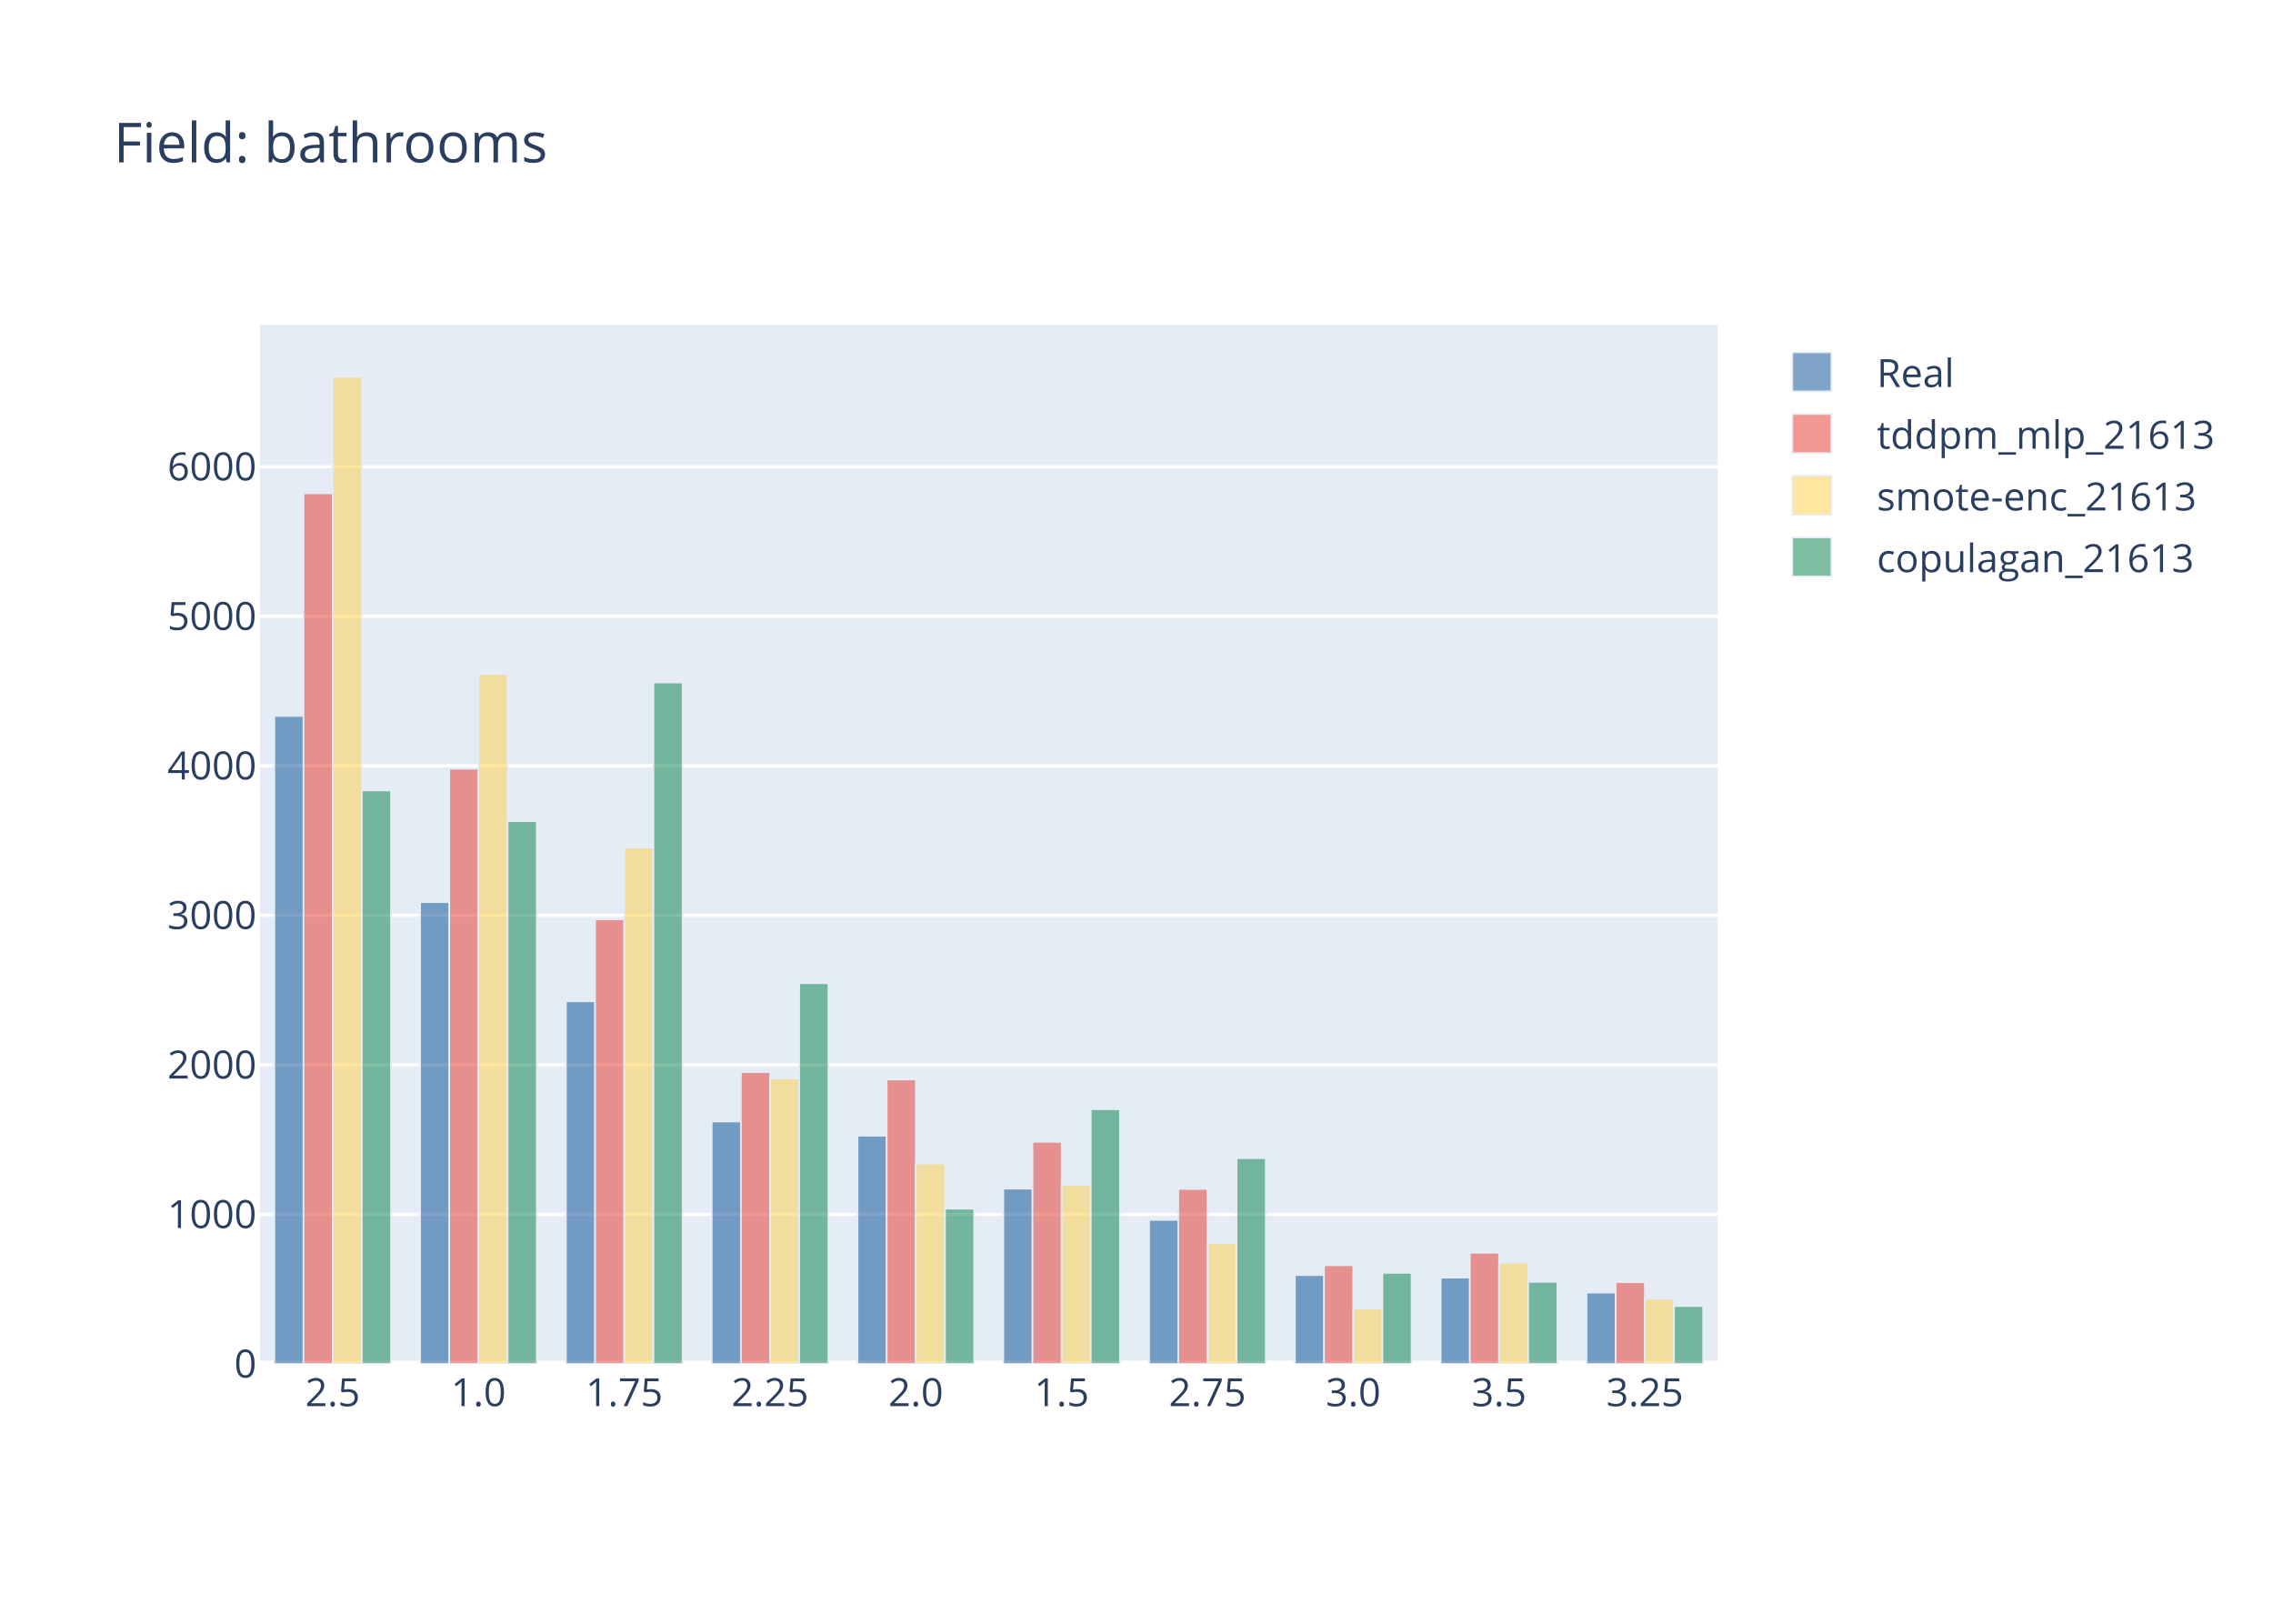
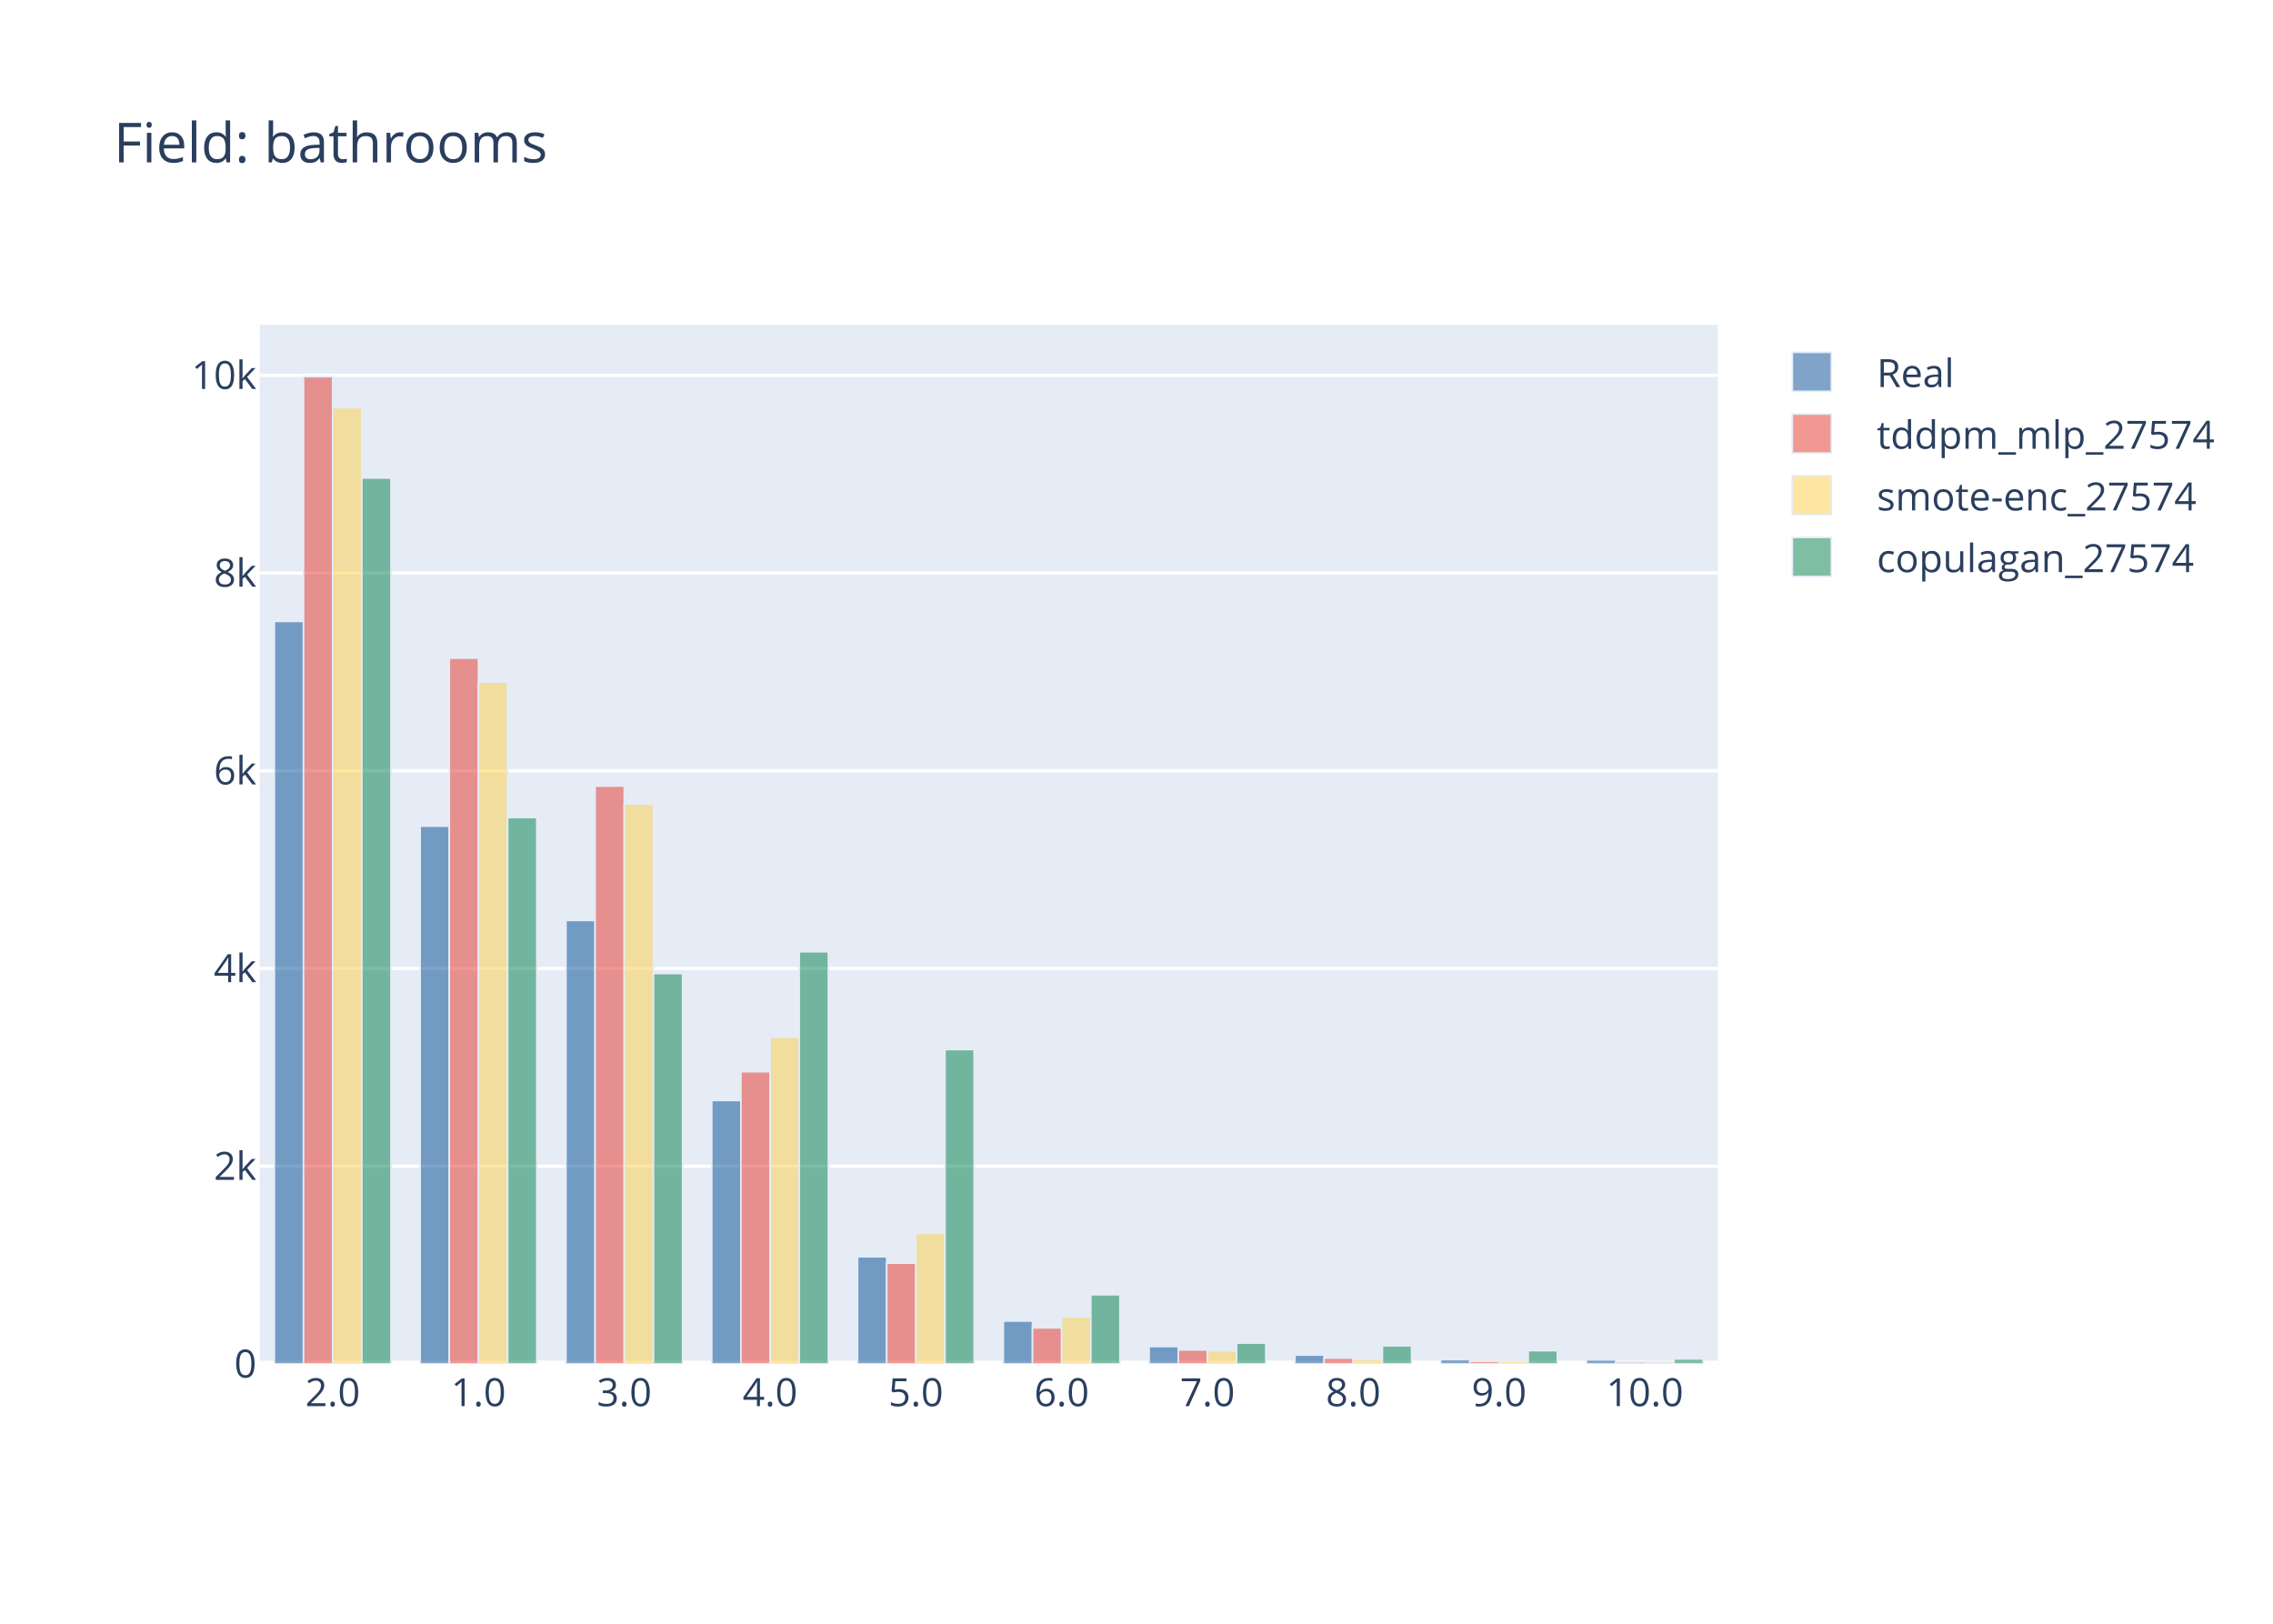
- <svg xmlns="http://www.w3.org/2000/svg" class="main-svg" width="700" height="500" style="" viewBox="0 0 700 500">
+ <svg xmlns="http://www.w3.org/2000/svg" class="main-svg" width="700" height="500" viewBox="0 0 700 500" style="">
  <rect x="0" y="0" width="700" height="500" style="fill: rgb(255, 255, 255); fill-opacity: 1;" />
-   <defs id="defs-7594fa">
+   <defs id="defs-13fddf">
    <g class="clips">
-       <clipPath id="clip7594faxyplot" class="plotclip">
+       <clipPath id="clip13fddfxyplot" class="plotclip">
        <rect width="449" height="320" />
      </clipPath>
-       <clipPath class="axesclip" id="clip7594fax">
+       <clipPath class="axesclip" id="clip13fddfx">
        <rect x="80" y="0" width="449" height="500" />
      </clipPath>
-       <clipPath class="axesclip" id="clip7594fay">
+       <clipPath class="axesclip" id="clip13fddfy">
        <rect x="0" y="100" width="700" height="320" />
      </clipPath>
-       <clipPath class="axesclip" id="clip7594faxy">
+       <clipPath class="axesclip" id="clip13fddfxy">
        <rect x="80" y="100" width="449" height="320" />
      </clipPath>
    </g>
    <g class="gradients" />
    <g class="patterns" />
  </defs>
  <g class="bglayer">
    <rect class="bg" x="80" y="100" width="449" height="320" style="fill: rgb(229, 236, 246); fill-opacity: 1; stroke-width: 0;" />
  </g>
  <g class="layer-below">
    <g class="imagelayer" />
    <g class="shapelayer" />
  </g>
  <g class="cartesianlayer">
    <g class="subplot xy">
      <g class="layer-subplot">
        <g class="shapelayer" />
        <g class="imagelayer" />
      </g>
      <g class="minor-gridlayer">
        <g class="x" />
        <g class="y" />
      </g>
      <g class="gridlayer">
        <g class="x" />
        <g class="y">
-           <path class="ygrid crisp" transform="translate(0,373.95)" d="M80,0h449" style="stroke: rgb(255, 255, 255); stroke-opacity: 1; stroke-width: 1px;" />
-           <path class="ygrid crisp" transform="translate(0,327.91)" d="M80,0h449" style="stroke: rgb(255, 255, 255); stroke-opacity: 1; stroke-width: 1px;" />
-           <path class="ygrid crisp" transform="translate(0,281.86)" d="M80,0h449" style="stroke: rgb(255, 255, 255); stroke-opacity: 1; stroke-width: 1px;" />
-           <path class="ygrid crisp" transform="translate(0,235.81)" d="M80,0h449" style="stroke: rgb(255, 255, 255); stroke-opacity: 1; stroke-width: 1px;" />
-           <path class="ygrid crisp" transform="translate(0,189.77)" d="M80,0h449" style="stroke: rgb(255, 255, 255); stroke-opacity: 1; stroke-width: 1px;" />
-           <path class="ygrid crisp" transform="translate(0,143.72)" d="M80,0h449" style="stroke: rgb(255, 255, 255); stroke-opacity: 1; stroke-width: 1px;" />
+           <path class="ygrid crisp" transform="translate(0,359.11)" d="M80,0h449" style="stroke: rgb(255, 255, 255); stroke-opacity: 1; stroke-width: 1px;" />
+           <path class="ygrid crisp" transform="translate(0,298.23)" d="M80,0h449" style="stroke: rgb(255, 255, 255); stroke-opacity: 1; stroke-width: 1px;" />
+           <path class="ygrid crisp" transform="translate(0,237.34)" d="M80,0h449" style="stroke: rgb(255, 255, 255); stroke-opacity: 1; stroke-width: 1px;" />
+           <path class="ygrid crisp" transform="translate(0,176.46)" d="M80,0h449" style="stroke: rgb(255, 255, 255); stroke-opacity: 1; stroke-width: 1px;" />
+           <path class="ygrid crisp" transform="translate(0,115.57)" d="M80,0h449" style="stroke: rgb(255, 255, 255); stroke-opacity: 1; stroke-width: 1px;" />
        </g>
      </g>
      <g class="zerolinelayer">
        <path class="yzl zl crisp" transform="translate(0,420)" d="M80,0h449" style="stroke: rgb(255, 255, 255); stroke-opacity: 1; stroke-width: 2px;" />
      </g>
      <path class="xlines-below" />
      <path class="ylines-below" />
      <g class="overlines-below" />
      <g class="xaxislayer-below" />
      <g class="yaxislayer-below" />
      <g class="overaxes-below" />
-       <g class="plot" transform="translate(80,100)" clip-path="url(#clip7594faxyplot)">
+       <g class="plot" transform="translate(80,100)" clip-path="url(#clip13fddfxyplot)">
        <g class="barlayer mlayer">
          <g class="trace bars" style="opacity: 1;">
            <g class="points">
              <g class="point">
-                 <path d="M4.49,320V120.48H13.47V320Z" style="vector-effect: non-scaling-stroke; opacity: 1; stroke-width: 0.5px; fill: rgb(0, 75, 147); fill-opacity: 0.5; stroke: rgb(229, 236, 246); stroke-opacity: 1;" />
-               </g>
-               <g class="point">
-                 <path d="M49.39,320V177.81H58.37V320Z" style="vector-effect: non-scaling-stroke; opacity: 1; stroke-width: 0.5px; fill: rgb(0, 75, 147); fill-opacity: 0.5; stroke: rgb(229, 236, 246); stroke-opacity: 1;" />
-               </g>
-               <g class="point">
-                 <path d="M94.29,320V208.34H103.27V320Z" style="vector-effect: non-scaling-stroke; opacity: 1; stroke-width: 0.5px; fill: rgb(0, 75, 147); fill-opacity: 0.5; stroke: rgb(229, 236, 246); stroke-opacity: 1;" />
-               </g>
-               <g class="point">
-                 <path d="M139.19,320V245.36H148.17V320Z" style="vector-effect: non-scaling-stroke; opacity: 1; stroke-width: 0.5px; fill: rgb(0, 75, 147); fill-opacity: 0.5; stroke: rgb(229, 236, 246); stroke-opacity: 1;" />
-               </g>
-               <g class="point">
-                 <path d="M184.09,320V249.73H193.07V320Z" style="vector-effect: non-scaling-stroke; opacity: 1; stroke-width: 0.5px; fill: rgb(0, 75, 147); fill-opacity: 0.5; stroke: rgb(229, 236, 246); stroke-opacity: 1;" />
-               </g>
-               <g class="point">
-                 <path d="M228.99,320V266.03H237.97V320Z" style="vector-effect: non-scaling-stroke; opacity: 1; stroke-width: 0.5px; fill: rgb(0, 75, 147); fill-opacity: 0.5; stroke: rgb(229, 236, 246); stroke-opacity: 1;" />
-               </g>
-               <g class="point">
-                 <path d="M273.89,320V275.66H282.87V320Z" style="vector-effect: non-scaling-stroke; opacity: 1; stroke-width: 0.5px; fill: rgb(0, 75, 147); fill-opacity: 0.5; stroke: rgb(229, 236, 246); stroke-opacity: 1;" />
-               </g>
-               <g class="point">
-                 <path d="M318.79,320V292.65H327.77V320Z" style="vector-effect: non-scaling-stroke; opacity: 1; stroke-width: 0.5px; fill: rgb(0, 75, 147); fill-opacity: 0.5; stroke: rgb(229, 236, 246); stroke-opacity: 1;" />
-               </g>
-               <g class="point">
-                 <path d="M363.69,320V293.43H372.67V320Z" style="vector-effect: non-scaling-stroke; opacity: 1; stroke-width: 0.5px; fill: rgb(0, 75, 147); fill-opacity: 0.5; stroke: rgb(229, 236, 246); stroke-opacity: 1;" />
-               </g>
-               <g class="point">
-                 <path d="M408.59,320V298.04H417.57V320Z" style="vector-effect: non-scaling-stroke; opacity: 1; stroke-width: 0.5px; fill: rgb(0, 75, 147); fill-opacity: 0.5; stroke: rgb(229, 236, 246); stroke-opacity: 1;" />
+                 <path d="M4.49,320V91.35H13.47V320Z" style="vector-effect: non-scaling-stroke; opacity: 1; stroke-width: 0.5px; fill: rgb(0, 75, 147); fill-opacity: 0.5; stroke: rgb(229, 236, 246); stroke-opacity: 1;" />
+               </g>
+               <g class="point">
+                 <path d="M49.39,320V154.39H58.37V320Z" style="vector-effect: non-scaling-stroke; opacity: 1; stroke-width: 0.5px; fill: rgb(0, 75, 147); fill-opacity: 0.5; stroke: rgb(229, 236, 246); stroke-opacity: 1;" />
+               </g>
+               <g class="point">
+                 <path d="M94.29,320V183.43H103.27V320Z" style="vector-effect: non-scaling-stroke; opacity: 1; stroke-width: 0.5px; fill: rgb(0, 75, 147); fill-opacity: 0.5; stroke: rgb(229, 236, 246); stroke-opacity: 1;" />
+               </g>
+               <g class="point">
+                 <path d="M139.19,320V238.87H148.17V320Z" style="vector-effect: non-scaling-stroke; opacity: 1; stroke-width: 0.5px; fill: rgb(0, 75, 147); fill-opacity: 0.5; stroke: rgb(229, 236, 246); stroke-opacity: 1;" />
+               </g>
+               <g class="point">
+                 <path d="M184.09,320V287H193.07V320Z" style="vector-effect: non-scaling-stroke; opacity: 1; stroke-width: 0.5px; fill: rgb(0, 75, 147); fill-opacity: 0.5; stroke: rgb(229, 236, 246); stroke-opacity: 1;" />
+               </g>
+               <g class="point">
+                 <path d="M228.99,320V306.79H237.97V320Z" style="vector-effect: non-scaling-stroke; opacity: 1; stroke-width: 0.5px; fill: rgb(0, 75, 147); fill-opacity: 0.5; stroke: rgb(229, 236, 246); stroke-opacity: 1;" />
+               </g>
+               <g class="point">
+                 <path d="M273.89,320V314.64H282.87V320Z" style="vector-effect: non-scaling-stroke; opacity: 1; stroke-width: 0.5px; fill: rgb(0, 75, 147); fill-opacity: 0.5; stroke: rgb(229, 236, 246); stroke-opacity: 1;" />
+               </g>
+               <g class="point">
+                 <path d="M318.79,320V317.26H327.77V320Z" style="vector-effect: non-scaling-stroke; opacity: 1; stroke-width: 0.5px; fill: rgb(0, 75, 147); fill-opacity: 0.5; stroke: rgb(229, 236, 246); stroke-opacity: 1;" />
+               </g>
+               <g class="point">
+                 <path d="M363.69,320V318.66H372.67V320Z" style="vector-effect: non-scaling-stroke; opacity: 1; stroke-width: 0.5px; fill: rgb(0, 75, 147); fill-opacity: 0.5; stroke: rgb(229, 236, 246); stroke-opacity: 1;" />
+               </g>
+               <g class="point">
+                 <path d="M408.59,320V318.75H417.57V320Z" style="vector-effect: non-scaling-stroke; opacity: 1; stroke-width: 0.5px; fill: rgb(0, 75, 147); fill-opacity: 0.5; stroke: rgb(229, 236, 246); stroke-opacity: 1;" />
              </g>
            </g>
          </g>
          <g class="trace bars" style="opacity: 1;">
            <g class="points">
              <g class="point">
-                 <path d="M58.37,320V136.73H67.35V320Z" style="vector-effect: non-scaling-stroke; opacity: 1; stroke-width: 0.5px; fill: rgb(230, 51, 41); fill-opacity: 0.5; stroke: rgb(229, 236, 246); stroke-opacity: 1;" />
-               </g>
-               <g class="point">
-                 <path d="M237.97,320V251.62H246.95V320Z" style="vector-effect: non-scaling-stroke; opacity: 1; stroke-width: 0.5px; fill: rgb(230, 51, 41); fill-opacity: 0.5; stroke: rgb(229, 236, 246); stroke-opacity: 1;" />
-               </g>
-               <g class="point">
-                 <path d="M103.27,320V183.1H112.25V320Z" style="vector-effect: non-scaling-stroke; opacity: 1; stroke-width: 0.5px; fill: rgb(230, 51, 41); fill-opacity: 0.5; stroke: rgb(229, 236, 246); stroke-opacity: 1;" />
-               </g>
-               <g class="point">
-                 <path d="M193.07,320V232.42H202.05V320Z" style="vector-effect: non-scaling-stroke; opacity: 1; stroke-width: 0.5px; fill: rgb(230, 51, 41); fill-opacity: 0.5; stroke: rgb(229, 236, 246); stroke-opacity: 1;" />
-               </g>
-               <g class="point">
-                 <path d="M148.17,320V230.12H157.15V320Z" style="vector-effect: non-scaling-stroke; opacity: 1; stroke-width: 0.5px; fill: rgb(230, 51, 41); fill-opacity: 0.5; stroke: rgb(229, 236, 246); stroke-opacity: 1;" />
-               </g>
-               <g class="point">
-                 <path d="M13.47,320V51.92H22.45V320Z" style="vector-effect: non-scaling-stroke; opacity: 1; stroke-width: 0.5px; fill: rgb(230, 51, 41); fill-opacity: 0.5; stroke: rgb(229, 236, 246); stroke-opacity: 1;" />
-               </g>
-               <g class="point">
-                 <path d="M282.87,320V266.13H291.85V320Z" style="vector-effect: non-scaling-stroke; opacity: 1; stroke-width: 0.5px; fill: rgb(230, 51, 41); fill-opacity: 0.5; stroke: rgb(229, 236, 246); stroke-opacity: 1;" />
-               </g>
-               <g class="point">
-                 <path d="M327.77,320V289.61H336.75V320Z" style="vector-effect: non-scaling-stroke; opacity: 1; stroke-width: 0.5px; fill: rgb(230, 51, 41); fill-opacity: 0.5; stroke: rgb(229, 236, 246); stroke-opacity: 1;" />
-               </g>
-               <g class="point">
-                 <path d="M417.57,320V294.81H426.55V320Z" style="vector-effect: non-scaling-stroke; opacity: 1; stroke-width: 0.5px; fill: rgb(230, 51, 41); fill-opacity: 0.5; stroke: rgb(229, 236, 246); stroke-opacity: 1;" />
-               </g>
-               <g class="point">
-                 <path d="M372.67,320V285.79H381.65V320Z" style="vector-effect: non-scaling-stroke; opacity: 1; stroke-width: 0.5px; fill: rgb(230, 51, 41); fill-opacity: 0.5; stroke: rgb(229, 236, 246); stroke-opacity: 1;" />
+                 <path d="M58.37,320V102.67H67.35V320Z" style="vector-effect: non-scaling-stroke; opacity: 1; stroke-width: 0.5px; fill: rgb(230, 51, 41); fill-opacity: 0.5; stroke: rgb(229, 236, 246); stroke-opacity: 1;" />
+               </g>
+               <g class="point">
+                 <path d="M417.57,320V319.42H426.55V320Z" style="vector-effect: non-scaling-stroke; opacity: 1; stroke-width: 0.5px; fill: rgb(230, 51, 41); fill-opacity: 0.5; stroke: rgb(229, 236, 246); stroke-opacity: 1;" />
+               </g>
+               <g class="point">
+                 <path d="M13.47,320V16H22.45V320Z" style="vector-effect: non-scaling-stroke; opacity: 1; stroke-width: 0.5px; fill: rgb(230, 51, 41); fill-opacity: 0.5; stroke: rgb(229, 236, 246); stroke-opacity: 1;" />
+               </g>
+               <g class="point">
+                 <path d="M103.27,320V142.06H112.25V320Z" style="vector-effect: non-scaling-stroke; opacity: 1; stroke-width: 0.5px; fill: rgb(230, 51, 41); fill-opacity: 0.5; stroke: rgb(229, 236, 246); stroke-opacity: 1;" />
+               </g>
+               <g class="point">
+                 <path d="M148.17,320V230.01H157.15V320Z" style="vector-effect: non-scaling-stroke; opacity: 1; stroke-width: 0.5px; fill: rgb(230, 51, 41); fill-opacity: 0.5; stroke: rgb(229, 236, 246); stroke-opacity: 1;" />
+               </g>
+               <g class="point">
+                 <path d="M193.07,320V288.95H202.05V320Z" style="vector-effect: non-scaling-stroke; opacity: 1; stroke-width: 0.5px; fill: rgb(230, 51, 41); fill-opacity: 0.5; stroke: rgb(229, 236, 246); stroke-opacity: 1;" />
+               </g>
+               <g class="point">
+                 <path d="M237.97,320V308.89H246.95V320Z" style="vector-effect: non-scaling-stroke; opacity: 1; stroke-width: 0.5px; fill: rgb(230, 51, 41); fill-opacity: 0.5; stroke: rgb(229, 236, 246); stroke-opacity: 1;" />
+               </g>
+               <g class="point">
+                 <path d="M282.87,320V315.68H291.85V320Z" style="vector-effect: non-scaling-stroke; opacity: 1; stroke-width: 0.5px; fill: rgb(230, 51, 41); fill-opacity: 0.5; stroke: rgb(229, 236, 246); stroke-opacity: 1;" />
+               </g>
+               <g class="point">
+                 <path d="M327.77,320V318.2H336.75V320Z" style="vector-effect: non-scaling-stroke; opacity: 1; stroke-width: 0.5px; fill: rgb(230, 51, 41); fill-opacity: 0.5; stroke: rgb(229, 236, 246); stroke-opacity: 1;" />
+               </g>
+               <g class="point">
+                 <path d="M372.67,320V319.21H381.65V320Z" style="vector-effect: non-scaling-stroke; opacity: 1; stroke-width: 0.5px; fill: rgb(230, 51, 41); fill-opacity: 0.5; stroke: rgb(229, 236, 246); stroke-opacity: 1;" />
              </g>
            </g>
          </g>
          <g class="trace bars" style="opacity: 1;">
            <g class="points">
              <g class="point">
-                 <path d="M67.35,320V107.54H76.33V320Z" style="vector-effect: non-scaling-stroke; opacity: 1; stroke-width: 0.5px; fill: rgb(254, 207, 68); fill-opacity: 0.5; stroke: rgb(229, 236, 246); stroke-opacity: 1;" />
-               </g>
-               <g class="point">
-                 <path d="M246.95,320V264.84H255.93V320Z" style="vector-effect: non-scaling-stroke; opacity: 1; stroke-width: 0.5px; fill: rgb(254, 207, 68); fill-opacity: 0.5; stroke: rgb(229, 236, 246); stroke-opacity: 1;" />
-               </g>
-               <g class="point">
-                 <path d="M112.25,320V161H121.23V320Z" style="vector-effect: non-scaling-stroke; opacity: 1; stroke-width: 0.5px; fill: rgb(254, 207, 68); fill-opacity: 0.5; stroke: rgb(229, 236, 246); stroke-opacity: 1;" />
-               </g>
-               <g class="point">
-                 <path d="M202.05,320V258.3H211.03V320Z" style="vector-effect: non-scaling-stroke; opacity: 1; stroke-width: 0.5px; fill: rgb(254, 207, 68); fill-opacity: 0.5; stroke: rgb(229, 236, 246); stroke-opacity: 1;" />
-               </g>
-               <g class="point">
-                 <path d="M157.15,320V232.1H166.13V320Z" style="vector-effect: non-scaling-stroke; opacity: 1; stroke-width: 0.5px; fill: rgb(254, 207, 68); fill-opacity: 0.5; stroke: rgb(229, 236, 246); stroke-opacity: 1;" />
-               </g>
-               <g class="point">
-                 <path d="M22.45,320V16H31.43V320Z" style="vector-effect: non-scaling-stroke; opacity: 1; stroke-width: 0.5px; fill: rgb(254, 207, 68); fill-opacity: 0.5; stroke: rgb(229, 236, 246); stroke-opacity: 1;" />
-               </g>
-               <g class="point">
-                 <path d="M291.85,320V282.75H300.83V320Z" style="vector-effect: non-scaling-stroke; opacity: 1; stroke-width: 0.5px; fill: rgb(254, 207, 68); fill-opacity: 0.5; stroke: rgb(229, 236, 246); stroke-opacity: 1;" />
-               </g>
-               <g class="point">
-                 <path d="M336.75,320V302.96H345.73V320Z" style="vector-effect: non-scaling-stroke; opacity: 1; stroke-width: 0.5px; fill: rgb(254, 207, 68); fill-opacity: 0.5; stroke: rgb(229, 236, 246); stroke-opacity: 1;" />
-               </g>
-               <g class="point">
-                 <path d="M426.55,320V299.92H435.53V320Z" style="vector-effect: non-scaling-stroke; opacity: 1; stroke-width: 0.5px; fill: rgb(254, 207, 68); fill-opacity: 0.5; stroke: rgb(229, 236, 246); stroke-opacity: 1;" />
-               </g>
-               <g class="point">
-                 <path d="M381.65,320V288.83H390.63V320Z" style="vector-effect: non-scaling-stroke; opacity: 1; stroke-width: 0.5px; fill: rgb(254, 207, 68); fill-opacity: 0.5; stroke: rgb(229, 236, 246); stroke-opacity: 1;" />
+                 <path d="M67.35,320V110.01H76.33V320Z" style="vector-effect: non-scaling-stroke; opacity: 1; stroke-width: 0.5px; fill: rgb(254, 207, 68); fill-opacity: 0.5; stroke: rgb(229, 236, 246); stroke-opacity: 1;" />
+               </g>
+               <g class="point">
+                 <path d="M426.55,320V319.45H435.53V320Z" style="vector-effect: non-scaling-stroke; opacity: 1; stroke-width: 0.5px; fill: rgb(254, 207, 68); fill-opacity: 0.5; stroke: rgb(229, 236, 246); stroke-opacity: 1;" />
+               </g>
+               <g class="point">
+                 <path d="M22.45,320V25.53H31.43V320Z" style="vector-effect: non-scaling-stroke; opacity: 1; stroke-width: 0.5px; fill: rgb(254, 207, 68); fill-opacity: 0.5; stroke: rgb(229, 236, 246); stroke-opacity: 1;" />
+               </g>
+               <g class="point">
+                 <path d="M112.25,320V147.57H121.23V320Z" style="vector-effect: non-scaling-stroke; opacity: 1; stroke-width: 0.5px; fill: rgb(254, 207, 68); fill-opacity: 0.5; stroke: rgb(229, 236, 246); stroke-opacity: 1;" />
+               </g>
+               <g class="point">
+                 <path d="M157.15,320V219.39H166.13V320Z" style="vector-effect: non-scaling-stroke; opacity: 1; stroke-width: 0.5px; fill: rgb(254, 207, 68); fill-opacity: 0.5; stroke: rgb(229, 236, 246); stroke-opacity: 1;" />
+               </g>
+               <g class="point">
+                 <path d="M202.05,320V279.75H211.03V320Z" style="vector-effect: non-scaling-stroke; opacity: 1; stroke-width: 0.5px; fill: rgb(254, 207, 68); fill-opacity: 0.5; stroke: rgb(229, 236, 246); stroke-opacity: 1;" />
+               </g>
+               <g class="point">
+                 <path d="M246.95,320V305.51H255.93V320Z" style="vector-effect: non-scaling-stroke; opacity: 1; stroke-width: 0.5px; fill: rgb(254, 207, 68); fill-opacity: 0.5; stroke: rgb(229, 236, 246); stroke-opacity: 1;" />
+               </g>
+               <g class="point">
+                 <path d="M291.85,320V315.98H300.83V320Z" style="vector-effect: non-scaling-stroke; opacity: 1; stroke-width: 0.5px; fill: rgb(254, 207, 68); fill-opacity: 0.5; stroke: rgb(229, 236, 246); stroke-opacity: 1;" />
+               </g>
+               <g class="point">
+                 <path d="M336.75,320V318.66H345.73V320Z" style="vector-effect: non-scaling-stroke; opacity: 1; stroke-width: 0.5px; fill: rgb(254, 207, 68); fill-opacity: 0.5; stroke: rgb(229, 236, 246); stroke-opacity: 1;" />
+               </g>
+               <g class="point">
+                 <path d="M381.65,320V319.21H390.63V320Z" style="vector-effect: non-scaling-stroke; opacity: 1; stroke-width: 0.5px; fill: rgb(254, 207, 68); fill-opacity: 0.5; stroke: rgb(229, 236, 246); stroke-opacity: 1;" />
              </g>
            </g>
          </g>
          <g class="trace bars" style="opacity: 1;">
            <g class="points">
              <g class="point">
-                 <path d="M76.33,320V152.85H85.31V320Z" style="vector-effect: non-scaling-stroke; opacity: 1; stroke-width: 0.5px; fill: rgb(0, 126, 72); fill-opacity: 0.5; stroke: rgb(229, 236, 246); stroke-opacity: 1;" />
-               </g>
-               <g class="point">
-                 <path d="M255.93,320V241.58H264.91V320Z" style="vector-effect: non-scaling-stroke; opacity: 1; stroke-width: 0.5px; fill: rgb(0, 126, 72); fill-opacity: 0.5; stroke: rgb(229, 236, 246); stroke-opacity: 1;" />
-               </g>
-               <g class="point">
-                 <path d="M121.23,320V110.17H130.21V320Z" style="vector-effect: non-scaling-stroke; opacity: 1; stroke-width: 0.5px; fill: rgb(0, 126, 72); fill-opacity: 0.5; stroke: rgb(229, 236, 246); stroke-opacity: 1;" />
-               </g>
-               <g class="point">
-                 <path d="M211.03,320V272.2H220.01V320Z" style="vector-effect: non-scaling-stroke; opacity: 1; stroke-width: 0.5px; fill: rgb(0, 126, 72); fill-opacity: 0.5; stroke: rgb(229, 236, 246); stroke-opacity: 1;" />
-               </g>
-               <g class="point">
-                 <path d="M166.13,320V202.77H175.11V320Z" style="vector-effect: non-scaling-stroke; opacity: 1; stroke-width: 0.5px; fill: rgb(0, 126, 72); fill-opacity: 0.5; stroke: rgb(229, 236, 246); stroke-opacity: 1;" />
-               </g>
-               <g class="point">
-                 <path d="M31.43,320V143.41H40.41V320Z" style="vector-effect: non-scaling-stroke; opacity: 1; stroke-width: 0.5px; fill: rgb(0, 126, 72); fill-opacity: 0.5; stroke: rgb(229, 236, 246); stroke-opacity: 1;" />
-               </g>
-               <g class="point">
-                 <path d="M300.83,320V256.64H309.81V320Z" style="vector-effect: non-scaling-stroke; opacity: 1; stroke-width: 0.5px; fill: rgb(0, 126, 72); fill-opacity: 0.5; stroke: rgb(229, 236, 246); stroke-opacity: 1;" />
-               </g>
-               <g class="point">
-                 <path d="M345.73,320V291.96H354.71V320Z" style="vector-effect: non-scaling-stroke; opacity: 1; stroke-width: 0.5px; fill: rgb(0, 126, 72); fill-opacity: 0.5; stroke: rgb(229, 236, 246); stroke-opacity: 1;" />
-               </g>
-               <g class="point">
-                 <path d="M435.53,320V302.18H444.51V320Z" style="vector-effect: non-scaling-stroke; opacity: 1; stroke-width: 0.5px; fill: rgb(0, 126, 72); fill-opacity: 0.5; stroke: rgb(229, 236, 246); stroke-opacity: 1;" />
-               </g>
-               <g class="point">
-                 <path d="M390.63,320V294.72H399.61V320Z" style="vector-effect: non-scaling-stroke; opacity: 1; stroke-width: 0.5px; fill: rgb(0, 126, 72); fill-opacity: 0.5; stroke: rgb(229, 236, 246); stroke-opacity: 1;" />
+                 <path d="M76.33,320V151.74H85.31V320Z" style="vector-effect: non-scaling-stroke; opacity: 1; stroke-width: 0.5px; fill: rgb(0, 126, 72); fill-opacity: 0.5; stroke: rgb(229, 236, 246); stroke-opacity: 1;" />
+               </g>
+               <g class="point">
+                 <path d="M435.53,320V318.45H444.51V320Z" style="vector-effect: non-scaling-stroke; opacity: 1; stroke-width: 0.5px; fill: rgb(0, 126, 72); fill-opacity: 0.5; stroke: rgb(229, 236, 246); stroke-opacity: 1;" />
+               </g>
+               <g class="point">
+                 <path d="M31.43,320V47.2H40.41V320Z" style="vector-effect: non-scaling-stroke; opacity: 1; stroke-width: 0.5px; fill: rgb(0, 126, 72); fill-opacity: 0.5; stroke: rgb(229, 236, 246); stroke-opacity: 1;" />
+               </g>
+               <g class="point">
+                 <path d="M121.23,320V199.78H130.21V320Z" style="vector-effect: non-scaling-stroke; opacity: 1; stroke-width: 0.5px; fill: rgb(0, 126, 72); fill-opacity: 0.5; stroke: rgb(229, 236, 246); stroke-opacity: 1;" />
+               </g>
+               <g class="point">
+                 <path d="M166.13,320V193.08H175.11V320Z" style="vector-effect: non-scaling-stroke; opacity: 1; stroke-width: 0.5px; fill: rgb(0, 126, 72); fill-opacity: 0.5; stroke: rgb(229, 236, 246); stroke-opacity: 1;" />
+               </g>
+               <g class="point">
+                 <path d="M211.03,320V223.19H220.01V320Z" style="vector-effect: non-scaling-stroke; opacity: 1; stroke-width: 0.5px; fill: rgb(0, 126, 72); fill-opacity: 0.5; stroke: rgb(229, 236, 246); stroke-opacity: 1;" />
+               </g>
+               <g class="point">
+                 <path d="M255.93,320V298.69H264.91V320Z" style="vector-effect: non-scaling-stroke; opacity: 1; stroke-width: 0.5px; fill: rgb(0, 126, 72); fill-opacity: 0.5; stroke: rgb(229, 236, 246); stroke-opacity: 1;" />
+               </g>
+               <g class="point">
+                 <path d="M300.83,320V313.58H309.81V320Z" style="vector-effect: non-scaling-stroke; opacity: 1; stroke-width: 0.5px; fill: rgb(0, 126, 72); fill-opacity: 0.5; stroke: rgb(229, 236, 246); stroke-opacity: 1;" />
+               </g>
+               <g class="point">
+                 <path d="M345.73,320V314.43H354.71V320Z" style="vector-effect: non-scaling-stroke; opacity: 1; stroke-width: 0.5px; fill: rgb(0, 126, 72); fill-opacity: 0.5; stroke: rgb(229, 236, 246); stroke-opacity: 1;" />
+               </g>
+               <g class="point">
+                 <path d="M390.63,320V315.92H399.61V320Z" style="vector-effect: non-scaling-stroke; opacity: 1; stroke-width: 0.5px; fill: rgb(0, 126, 72); fill-opacity: 0.5; stroke: rgb(229, 236, 246); stroke-opacity: 1;" />
              </g>
            </g>
          </g>
        </g>
      </g>
      <g class="overplot" />
      <path class="xlines-above crisp" d="M0,0" style="fill: none;" />
      <path class="ylines-above crisp" d="M0,0" style="fill: none;" />
      <g class="overlines-above" />
      <g class="xaxislayer-above">
        <g class="xtick">
-           <text text-anchor="middle" x="0" y="433" transform="translate(102.45,0)" style="font-family: 'Open Sans', verdana, arial, sans-serif; font-size: 12px; fill: rgb(42, 63, 95); fill-opacity: 1; white-space: pre; opacity: 1;">2.5</text>
+           <text text-anchor="middle" x="0" y="433" transform="translate(102.45,0)" style="font-family: 'Open Sans', verdana, arial, sans-serif; font-size: 12px; fill: rgb(42, 63, 95); fill-opacity: 1; white-space: pre; opacity: 1;">2.0</text>
        </g>
        <g class="xtick">
          <text text-anchor="middle" x="0" y="433" transform="translate(147.35,0)" style="font-family: 'Open Sans', verdana, arial, sans-serif; font-size: 12px; fill: rgb(42, 63, 95); fill-opacity: 1; white-space: pre; opacity: 1;">1.0</text>
        </g>
        <g class="xtick">
-           <text text-anchor="middle" x="0" y="433" transform="translate(192.25,0)" style="font-family: 'Open Sans', verdana, arial, sans-serif; font-size: 12px; fill: rgb(42, 63, 95); fill-opacity: 1; white-space: pre; opacity: 1;">1.75</text>
-         </g>
-         <g class="xtick">
-           <text text-anchor="middle" x="0" y="433" transform="translate(237.15,0)" style="font-family: 'Open Sans', verdana, arial, sans-serif; font-size: 12px; fill: rgb(42, 63, 95); fill-opacity: 1; white-space: pre; opacity: 1;">2.25</text>
-         </g>
-         <g class="xtick">
-           <text text-anchor="middle" x="0" y="433" transform="translate(282.05,0)" style="font-family: 'Open Sans', verdana, arial, sans-serif; font-size: 12px; fill: rgb(42, 63, 95); fill-opacity: 1; white-space: pre; opacity: 1;">2.0</text>
-         </g>
-         <g class="xtick">
-           <text text-anchor="middle" x="0" y="433" transform="translate(326.95,0)" style="font-family: 'Open Sans', verdana, arial, sans-serif; font-size: 12px; fill: rgb(42, 63, 95); fill-opacity: 1; white-space: pre; opacity: 1;">1.5</text>
-         </g>
-         <g class="xtick">
-           <text text-anchor="middle" x="0" y="433" transform="translate(371.85,0)" style="font-family: 'Open Sans', verdana, arial, sans-serif; font-size: 12px; fill: rgb(42, 63, 95); fill-opacity: 1; white-space: pre; opacity: 1;">2.75</text>
-         </g>
-         <g class="xtick">
-           <text text-anchor="middle" x="0" y="433" transform="translate(416.75,0)" style="font-family: 'Open Sans', verdana, arial, sans-serif; font-size: 12px; fill: rgb(42, 63, 95); fill-opacity: 1; white-space: pre; opacity: 1;">3.0</text>
-         </g>
-         <g class="xtick">
-           <text text-anchor="middle" x="0" y="433" transform="translate(461.65,0)" style="font-family: 'Open Sans', verdana, arial, sans-serif; font-size: 12px; fill: rgb(42, 63, 95); fill-opacity: 1; white-space: pre; opacity: 1;">3.5</text>
-         </g>
-         <g class="xtick">
-           <text text-anchor="middle" x="0" y="433" transform="translate(506.55,0)" style="font-family: 'Open Sans', verdana, arial, sans-serif; font-size: 12px; fill: rgb(42, 63, 95); fill-opacity: 1; white-space: pre; opacity: 1;">3.25</text>
+           <text text-anchor="middle" x="0" y="433" transform="translate(192.25,0)" style="font-family: 'Open Sans', verdana, arial, sans-serif; font-size: 12px; fill: rgb(42, 63, 95); fill-opacity: 1; white-space: pre; opacity: 1;">3.0</text>
+         </g>
+         <g class="xtick">
+           <text text-anchor="middle" x="0" y="433" transform="translate(237.15,0)" style="font-family: 'Open Sans', verdana, arial, sans-serif; font-size: 12px; fill: rgb(42, 63, 95); fill-opacity: 1; white-space: pre; opacity: 1;">4.0</text>
+         </g>
+         <g class="xtick">
+           <text text-anchor="middle" x="0" y="433" transform="translate(282.05,0)" style="font-family: 'Open Sans', verdana, arial, sans-serif; font-size: 12px; fill: rgb(42, 63, 95); fill-opacity: 1; white-space: pre; opacity: 1;">5.0</text>
+         </g>
+         <g class="xtick">
+           <text text-anchor="middle" x="0" y="433" transform="translate(326.95,0)" style="font-family: 'Open Sans', verdana, arial, sans-serif; font-size: 12px; fill: rgb(42, 63, 95); fill-opacity: 1; white-space: pre; opacity: 1;">6.0</text>
+         </g>
+         <g class="xtick">
+           <text text-anchor="middle" x="0" y="433" transform="translate(371.85,0)" style="font-family: 'Open Sans', verdana, arial, sans-serif; font-size: 12px; fill: rgb(42, 63, 95); fill-opacity: 1; white-space: pre; opacity: 1;">7.0</text>
+         </g>
+         <g class="xtick">
+           <text text-anchor="middle" x="0" y="433" transform="translate(416.75,0)" style="font-family: 'Open Sans', verdana, arial, sans-serif; font-size: 12px; fill: rgb(42, 63, 95); fill-opacity: 1; white-space: pre; opacity: 1;">8.0</text>
+         </g>
+         <g class="xtick">
+           <text text-anchor="middle" x="0" y="433" transform="translate(461.65,0)" style="font-family: 'Open Sans', verdana, arial, sans-serif; font-size: 12px; fill: rgb(42, 63, 95); fill-opacity: 1; white-space: pre; opacity: 1;">9.0</text>
+         </g>
+         <g class="xtick">
+           <text text-anchor="middle" x="0" y="433" transform="translate(506.55,0)" style="font-family: 'Open Sans', verdana, arial, sans-serif; font-size: 12px; fill: rgb(42, 63, 95); fill-opacity: 1; white-space: pre; opacity: 1;">10.0</text>
        </g>
      </g>
      <g class="yaxislayer-above">
        <g class="ytick">
          <text text-anchor="end" x="79" y="4.2" transform="translate(0,420)" style="font-family: 'Open Sans', verdana, arial, sans-serif; font-size: 12px; fill: rgb(42, 63, 95); fill-opacity: 1; white-space: pre; opacity: 1;">0</text>
        </g>
        <g class="ytick">
-           <text text-anchor="end" x="79" y="4.2" style="font-family: 'Open Sans', verdana, arial, sans-serif; font-size: 12px; fill: rgb(42, 63, 95); fill-opacity: 1; white-space: pre; opacity: 1;" transform="translate(0,373.95)">1000</text>
-         </g>
-         <g class="ytick">
-           <text text-anchor="end" x="79" y="4.2" style="font-family: 'Open Sans', verdana, arial, sans-serif; font-size: 12px; fill: rgb(42, 63, 95); fill-opacity: 1; white-space: pre; opacity: 1;" transform="translate(0,327.91)">2000</text>
-         </g>
-         <g class="ytick">
-           <text text-anchor="end" x="79" y="4.2" style="font-family: 'Open Sans', verdana, arial, sans-serif; font-size: 12px; fill: rgb(42, 63, 95); fill-opacity: 1; white-space: pre; opacity: 1;" transform="translate(0,281.86)">3000</text>
-         </g>
-         <g class="ytick">
-           <text text-anchor="end" x="79" y="4.2" style="font-family: 'Open Sans', verdana, arial, sans-serif; font-size: 12px; fill: rgb(42, 63, 95); fill-opacity: 1; white-space: pre; opacity: 1;" transform="translate(0,235.81)">4000</text>
-         </g>
-         <g class="ytick">
-           <text text-anchor="end" x="79" y="4.2" style="font-family: 'Open Sans', verdana, arial, sans-serif; font-size: 12px; fill: rgb(42, 63, 95); fill-opacity: 1; white-space: pre; opacity: 1;" transform="translate(0,189.77)">5000</text>
-         </g>
-         <g class="ytick">
-           <text text-anchor="end" x="79" y="4.2" style="font-family: 'Open Sans', verdana, arial, sans-serif; font-size: 12px; fill: rgb(42, 63, 95); fill-opacity: 1; white-space: pre; opacity: 1;" transform="translate(0,143.72)">6000</text>
+           <text text-anchor="end" x="79" y="4.2" style="font-family: 'Open Sans', verdana, arial, sans-serif; font-size: 12px; fill: rgb(42, 63, 95); fill-opacity: 1; white-space: pre; opacity: 1;" transform="translate(0,359.11)">2k</text>
+         </g>
+         <g class="ytick">
+           <text text-anchor="end" x="79" y="4.2" style="font-family: 'Open Sans', verdana, arial, sans-serif; font-size: 12px; fill: rgb(42, 63, 95); fill-opacity: 1; white-space: pre; opacity: 1;" transform="translate(0,298.23)">4k</text>
+         </g>
+         <g class="ytick">
+           <text text-anchor="end" x="79" y="4.2" style="font-family: 'Open Sans', verdana, arial, sans-serif; font-size: 12px; fill: rgb(42, 63, 95); fill-opacity: 1; white-space: pre; opacity: 1;" transform="translate(0,237.34)">6k</text>
+         </g>
+         <g class="ytick">
+           <text text-anchor="end" x="79" y="4.2" style="font-family: 'Open Sans', verdana, arial, sans-serif; font-size: 12px; fill: rgb(42, 63, 95); fill-opacity: 1; white-space: pre; opacity: 1;" transform="translate(0,176.46)">8k</text>
+         </g>
+         <g class="ytick">
+           <text text-anchor="end" x="79" y="4.2" style="font-family: 'Open Sans', verdana, arial, sans-serif; font-size: 12px; fill: rgb(42, 63, 95); fill-opacity: 1; white-space: pre; opacity: 1;" transform="translate(0,115.57)">10k</text>
        </g>
      </g>
      <g class="overaxes-above" />
    </g>
  </g>
  <g class="polarlayer" />
  <g class="smithlayer" />
  <g class="ternarylayer" />
  <g class="geolayer" />
  <g class="funnelarealayer" />
  <g class="pielayer" />
  <g class="iciclelayer" />
  <g class="treemaplayer" />
  <g class="sunburstlayer" />
  <g class="glimages" />
-   <defs id="topdefs-7594fa">
+   <defs id="topdefs-13fddf">
    <g class="clips" />
-     <clipPath id="legend7594fa">
+     <clipPath id="legend13fddf">
      <rect width="150" height="86" x="0" y="0" />
    </clipPath>
  </defs>
  <g class="layer-above">
    <g class="imagelayer" />
    <g class="shapelayer" />
  </g>
  <g class="infolayer">
    <g class="legend" pointer-events="all" transform="translate(537.98,100)">
      <rect class="bg" shape-rendering="crispEdges" width="150" height="86" x="0" y="0" style="stroke: rgb(68, 68, 68); stroke-opacity: 1; fill: rgb(255, 255, 255); fill-opacity: 1; stroke-width: 0px;" />
-       <g class="scrollbox" transform="" clip-path="url(#legend7594fa)">
+       <g class="scrollbox" transform="" clip-path="url(#legend13fddf)">
        <g class="groups">
          <g class="traces" transform="translate(0,14.5)" style="opacity: 1;">
            <text class="legendtext" text-anchor="start" x="40" y="4.68" style="font-family: 'Open Sans', verdana, arial, sans-serif; font-size: 12px; fill: rgb(42, 63, 95); fill-opacity: 1; white-space: pre;">Real</text>
            <g class="layers" style="opacity: 1;">
              <g class="legendfill" />
              <g class="legendlines" />
              <g class="legendsymbols">
                <g class="legendpoints">
                  <path class="legendundefined" d="M6,6H-6V-6H6Z" transform="translate(20,0)" style="stroke-width: 0.5px; fill: rgb(0, 75, 147); fill-opacity: 0.5; stroke: rgb(229, 236, 246); stroke-opacity: 1;" />
                </g>
              </g>
            </g>
            <rect class="legendtoggle" x="0" y="-9.5" width="144.219" height="19" style="fill: rgb(0, 0, 0); fill-opacity: 0;" />
          </g>
          <g class="traces" transform="translate(0,33.5)" style="opacity: 1;">
-             <text class="legendtext" text-anchor="start" x="40" y="4.68" style="font-family: 'Open Sans', verdana, arial, sans-serif; font-size: 12px; fill: rgb(42, 63, 95); fill-opacity: 1; white-space: pre;">tddpm_mlp_21613</text>
+             <text class="legendtext" text-anchor="start" x="40" y="4.68" style="font-family: 'Open Sans', verdana, arial, sans-serif; font-size: 12px; fill: rgb(42, 63, 95); fill-opacity: 1; white-space: pre;">tddpm_mlp_27574</text>
            <g class="layers" style="opacity: 1;">
              <g class="legendfill" />
              <g class="legendlines" />
              <g class="legendsymbols">
                <g class="legendpoints">
                  <path class="legendundefined" d="M6,6H-6V-6H6Z" transform="translate(20,0)" style="stroke-width: 0.5px; fill: rgb(230, 51, 41); fill-opacity: 0.5; stroke: rgb(229, 236, 246); stroke-opacity: 1;" />
                </g>
              </g>
            </g>
            <rect class="legendtoggle" x="0" y="-9.5" width="144.219" height="19" style="fill: rgb(0, 0, 0); fill-opacity: 0;" />
          </g>
          <g class="traces" transform="translate(0,52.5)" style="opacity: 1;">
-             <text class="legendtext" text-anchor="start" x="40" y="4.68" style="font-family: 'Open Sans', verdana, arial, sans-serif; font-size: 12px; fill: rgb(42, 63, 95); fill-opacity: 1; white-space: pre;">smote-enc_21613</text>
+             <text class="legendtext" text-anchor="start" x="40" y="4.68" style="font-family: 'Open Sans', verdana, arial, sans-serif; font-size: 12px; fill: rgb(42, 63, 95); fill-opacity: 1; white-space: pre;">smote-enc_27574</text>
            <g class="layers" style="opacity: 1;">
              <g class="legendfill" />
              <g class="legendlines" />
              <g class="legendsymbols">
                <g class="legendpoints">
                  <path class="legendundefined" d="M6,6H-6V-6H6Z" transform="translate(20,0)" style="stroke-width: 0.5px; fill: rgb(254, 207, 68); fill-opacity: 0.5; stroke: rgb(229, 236, 246); stroke-opacity: 1;" />
                </g>
              </g>
            </g>
            <rect class="legendtoggle" x="0" y="-9.5" width="144.219" height="19" style="fill: rgb(0, 0, 0); fill-opacity: 0;" />
          </g>
          <g class="traces" transform="translate(0,71.5)" style="opacity: 1;">
-             <text class="legendtext" text-anchor="start" x="40" y="4.68" style="font-family: 'Open Sans', verdana, arial, sans-serif; font-size: 12px; fill: rgb(42, 63, 95); fill-opacity: 1; white-space: pre;">copulagan_21613</text>
+             <text class="legendtext" text-anchor="start" x="40" y="4.68" style="font-family: 'Open Sans', verdana, arial, sans-serif; font-size: 12px; fill: rgb(42, 63, 95); fill-opacity: 1; white-space: pre;">copulagan_27574</text>
            <g class="layers" style="opacity: 1;">
              <g class="legendfill" />
              <g class="legendlines" />
              <g class="legendsymbols">
                <g class="legendpoints">
                  <path class="legendundefined" d="M6,6H-6V-6H6Z" transform="translate(20,0)" style="stroke-width: 0.5px; fill: rgb(0, 126, 72); fill-opacity: 0.5; stroke: rgb(229, 236, 246); stroke-opacity: 1;" />
                </g>
              </g>
            </g>
            <rect class="legendtoggle" x="0" y="-9.5" width="144.219" height="19" style="fill: rgb(0, 0, 0); fill-opacity: 0;" />
          </g>
        </g>
      </g>
      <rect class="scrollbar" rx="20" ry="3" width="0" height="0" x="0" y="0" style="fill: rgb(128, 139, 164); fill-opacity: 1;" />
    </g>
    <g class="g-gtitle">
      <text class="gtitle" x="35" y="50" text-anchor="start" dy="0em" style="font-family: 'Open Sans', verdana, arial, sans-serif; font-size: 17px; fill: rgb(42, 63, 95); opacity: 1; font-weight: normal; white-space: pre;">Field: bathrooms</text>
    </g>
    <g class="g-xtitle" />
    <g class="g-ytitle" />
  </g>
</svg>
